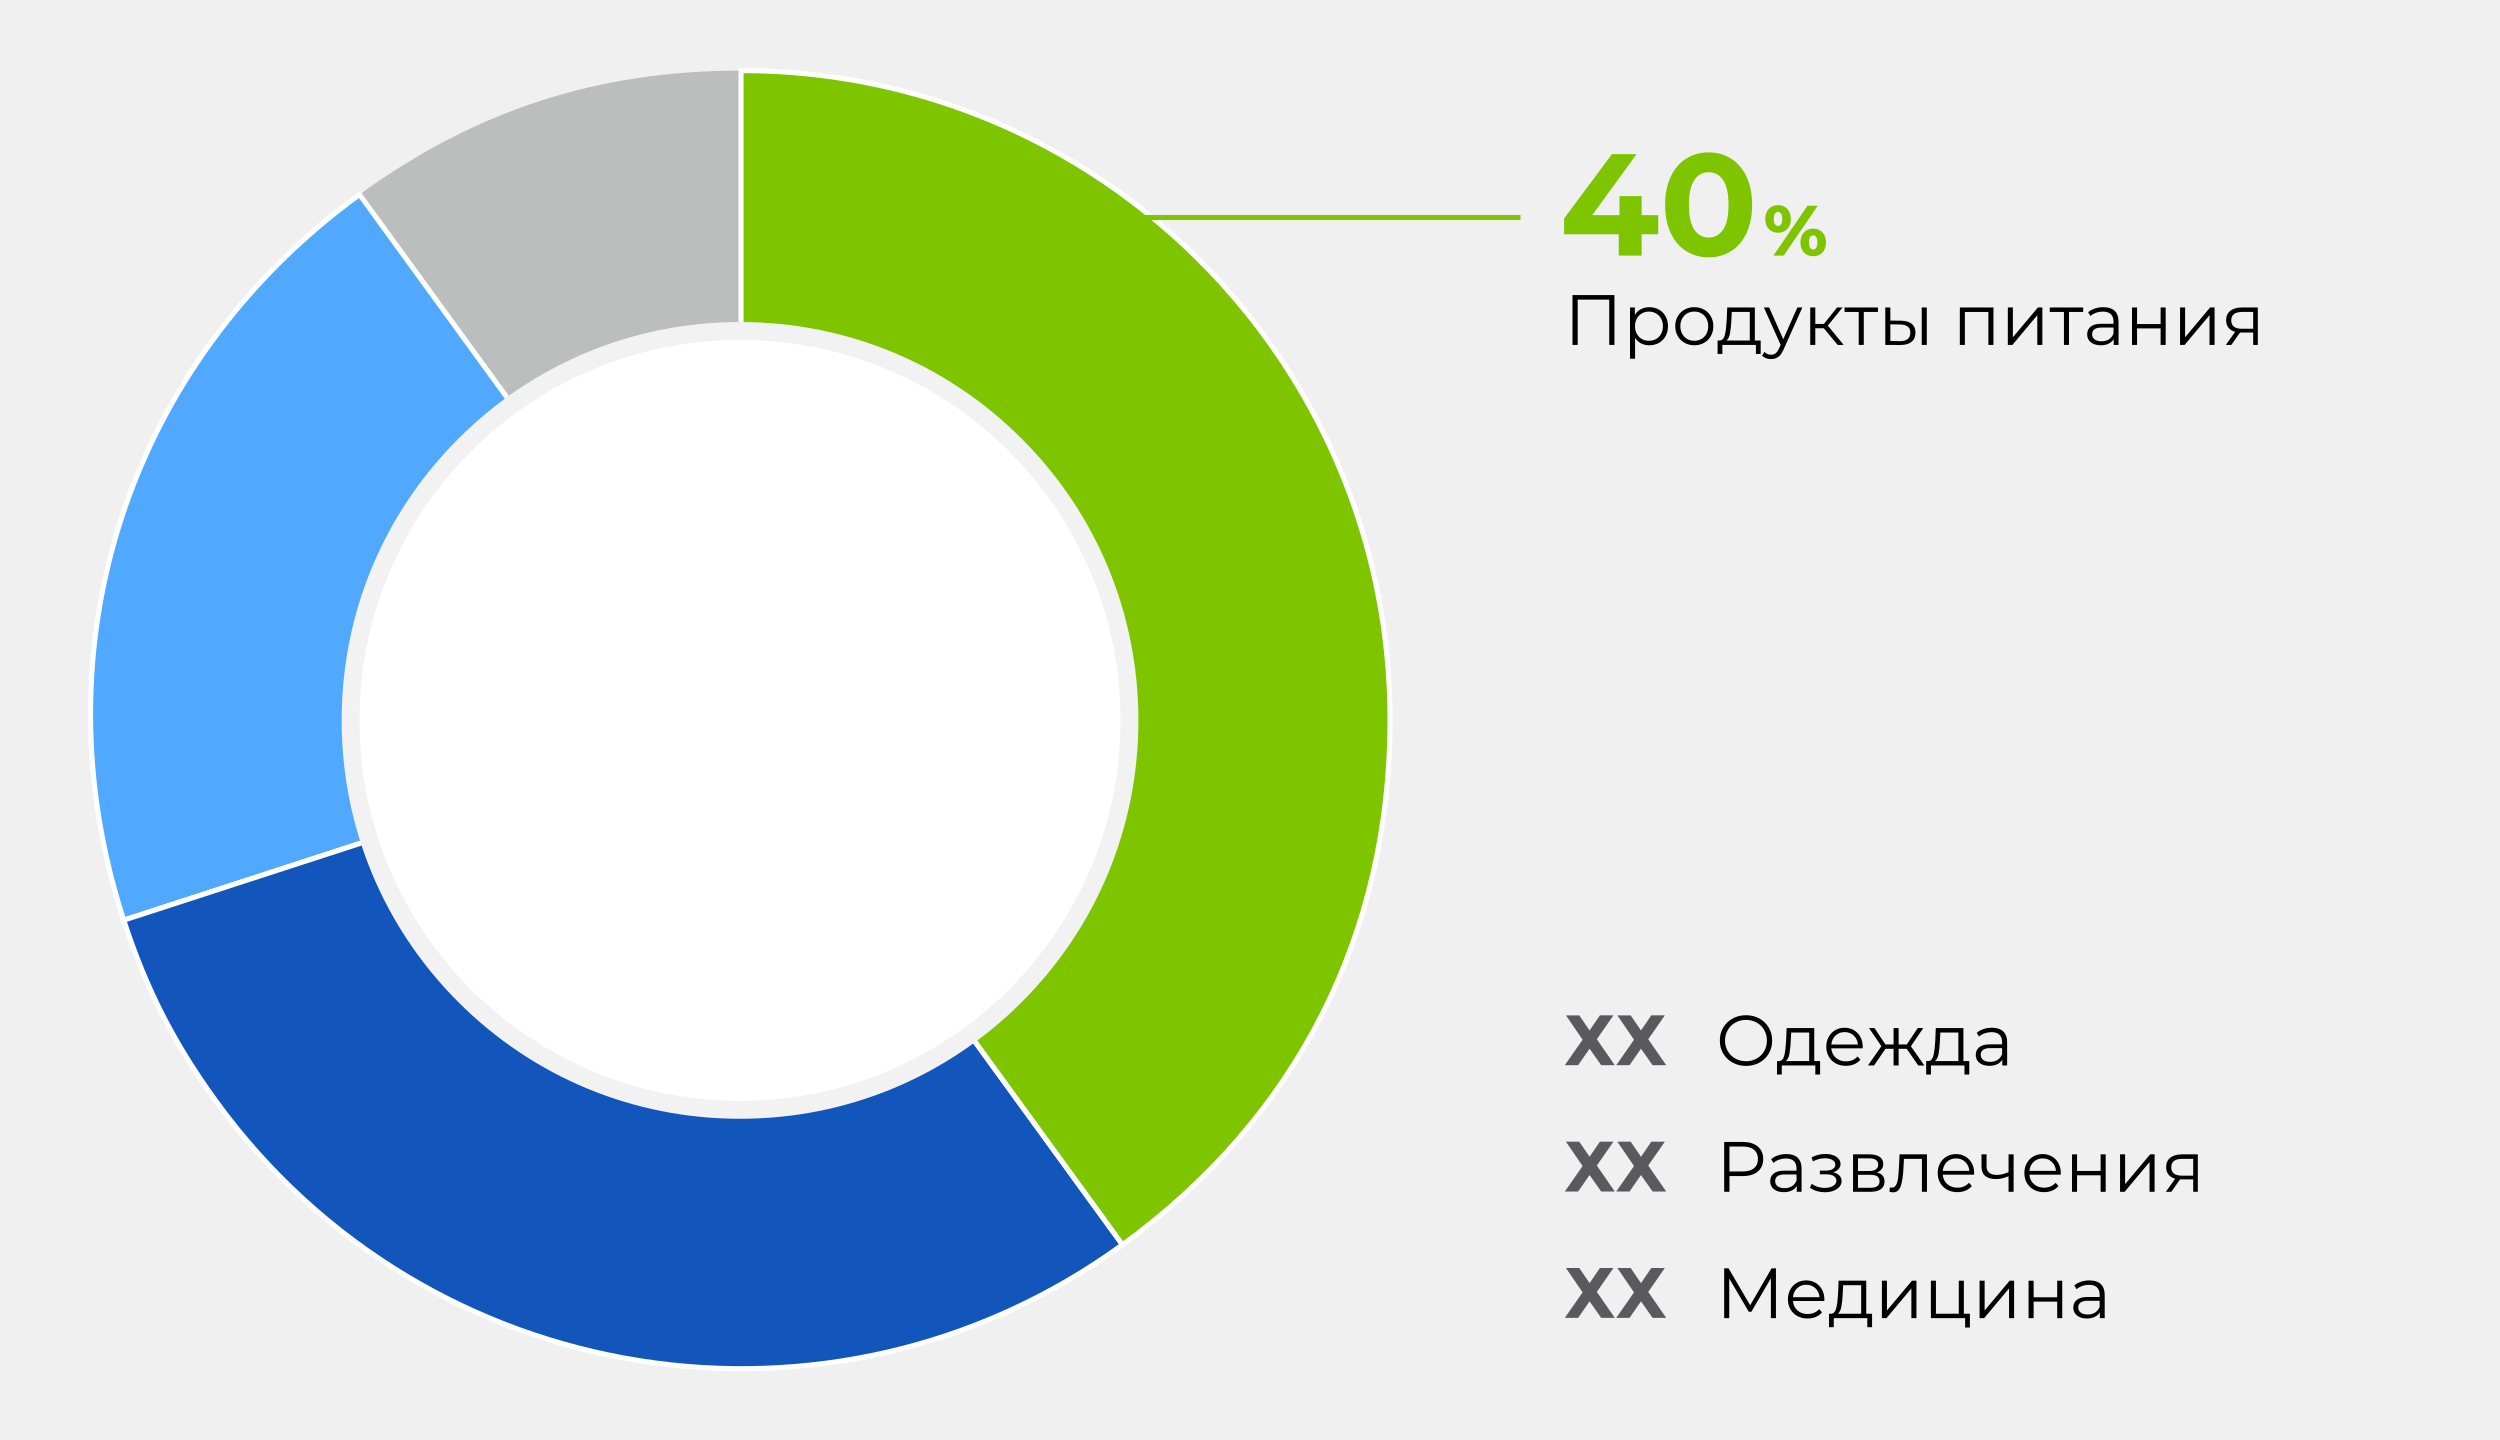
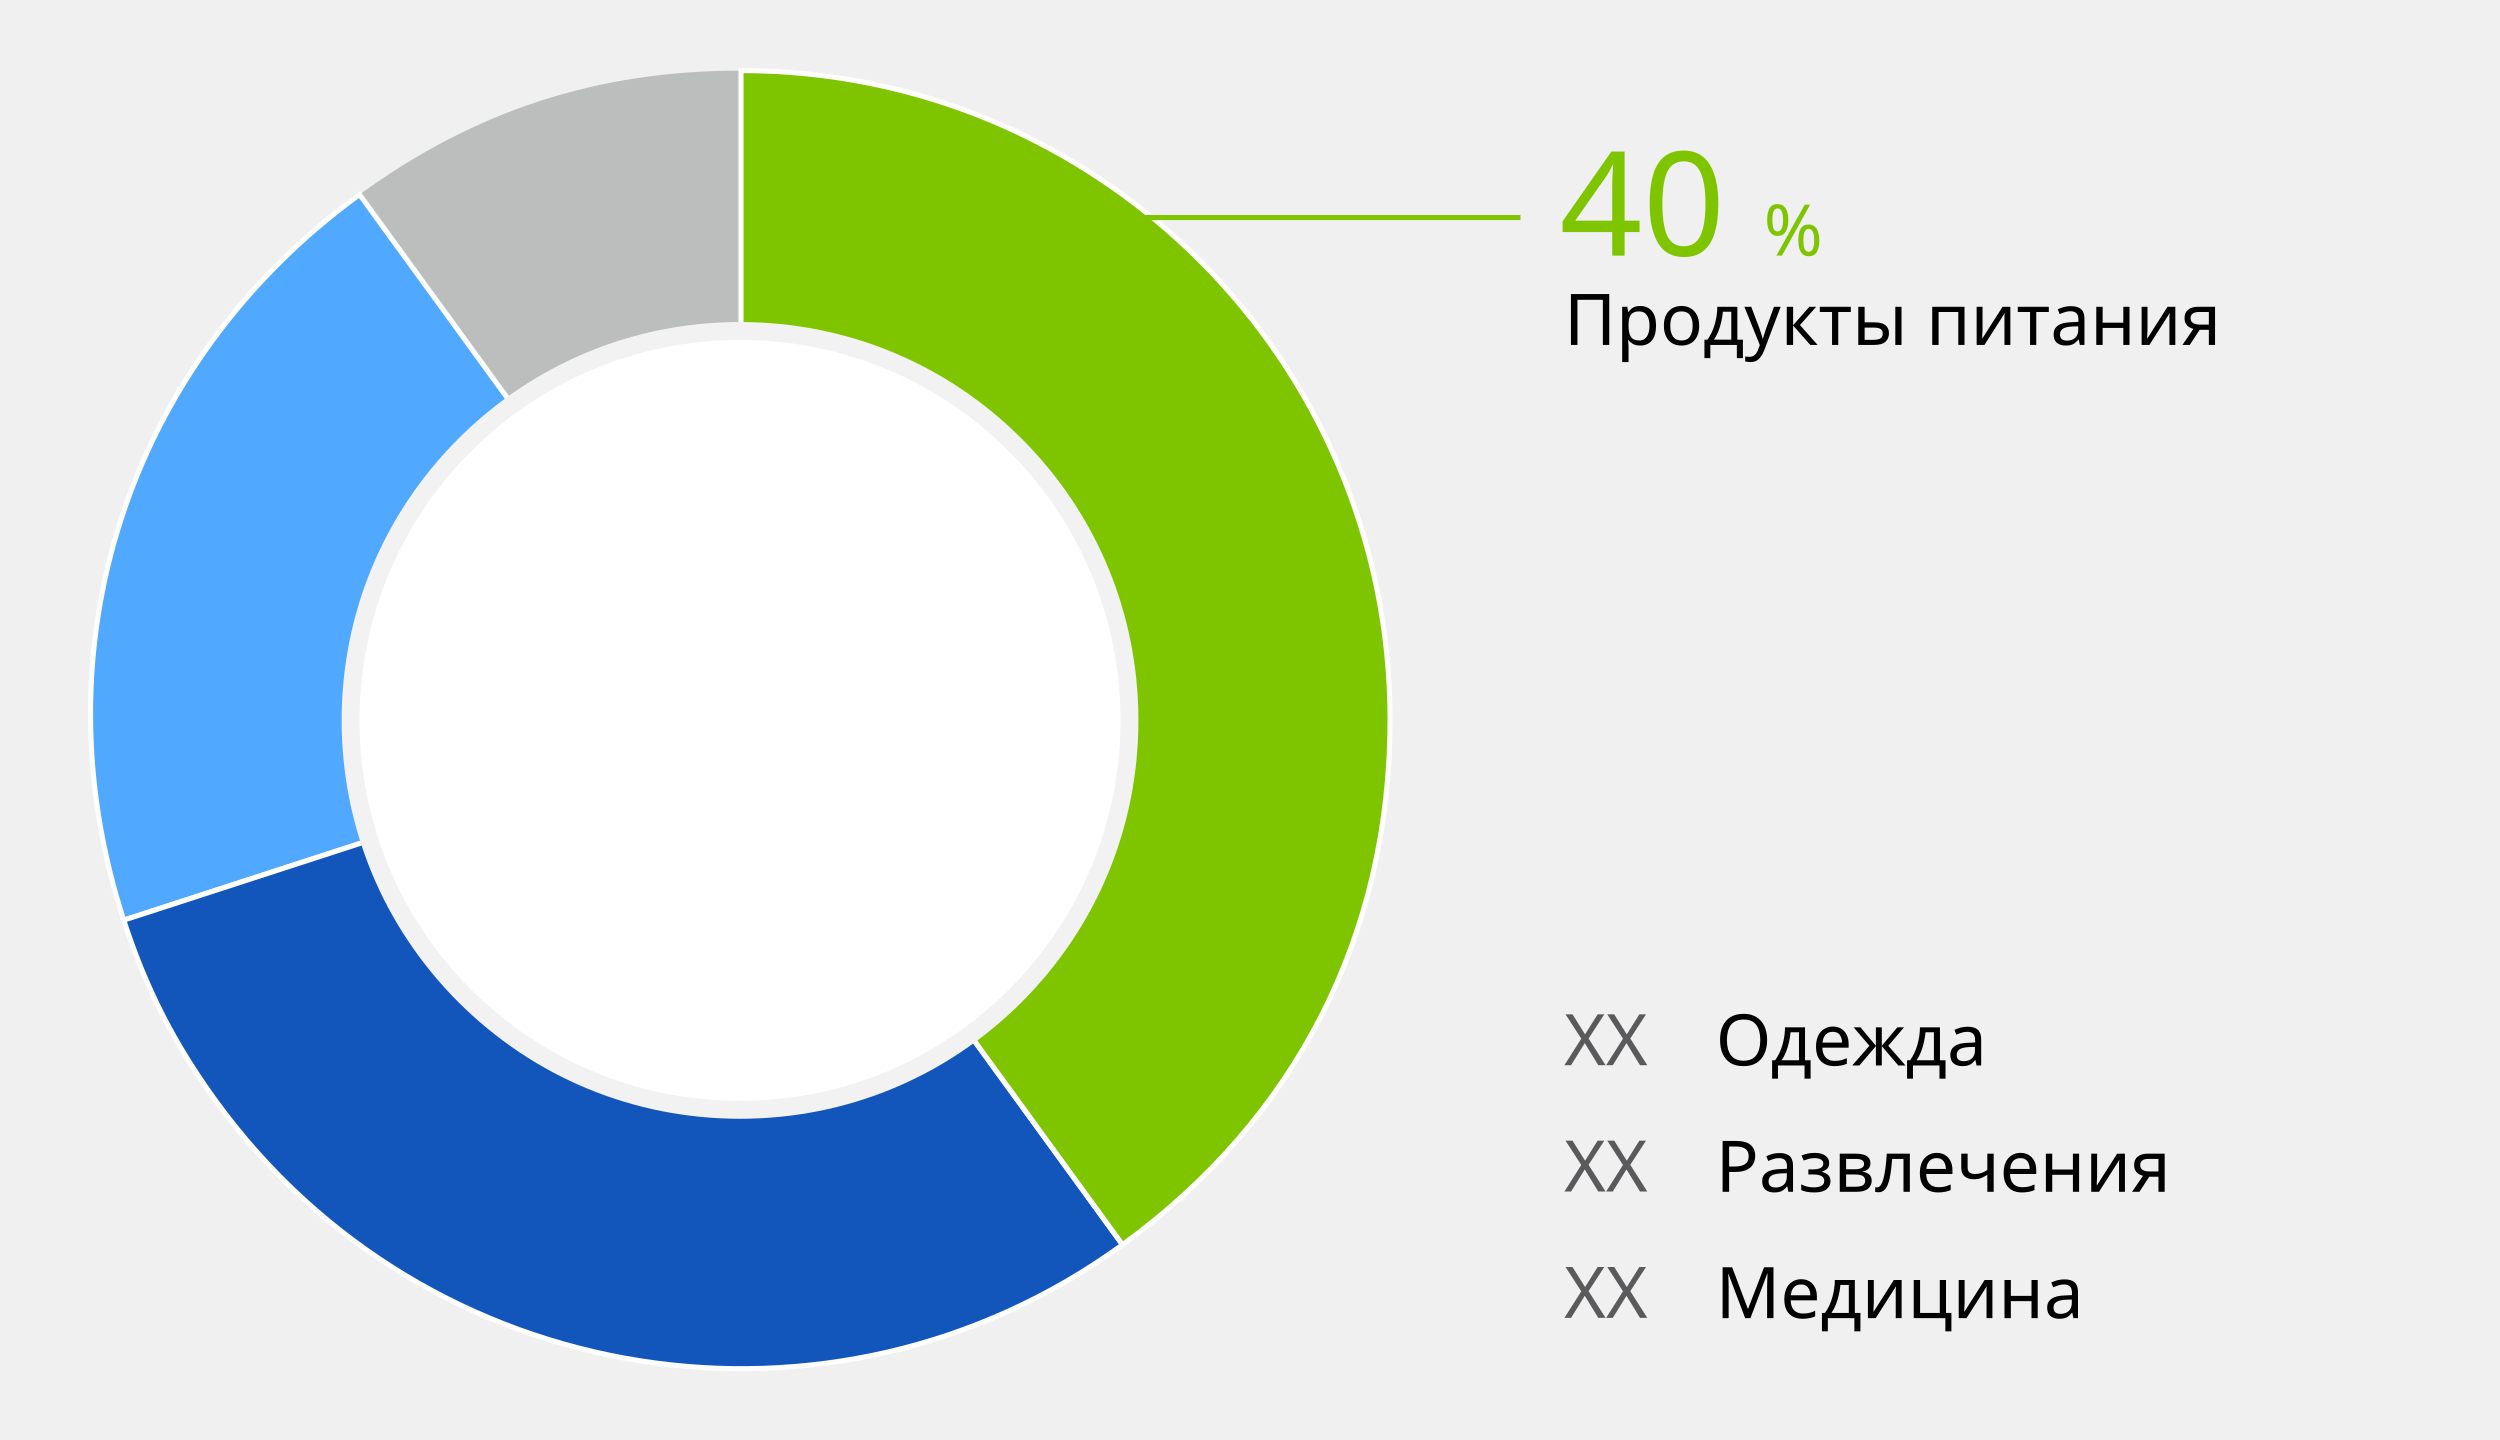
<svg xmlns="http://www.w3.org/2000/svg" id="Layer_1" viewBox="0 0 245.776 141.538">
  <defs>
-     <style>.cls-1,.cls-2{fill:none;}.cls-3{fill:#f2f2f2;}.cls-4{fill:#fff;}.cls-5,.cls-6{fill:#7ec500;}.cls-7{fill:#bcbebe;}.cls-8{fill:#5a5a5c;}.cls-6,.cls-9,.cls-10{stroke:#fff;}.cls-6,.cls-9,.cls-10,.cls-2{stroke-miterlimit:10;stroke-width:.5px;}.cls-9{fill:#1256bb;}.cls-10{fill:#50a8ff;}.cls-2{stroke:#7ec500;}</style>
+     <style>.cls-1,.cls-2{fill:none;}.cls-3{fill:#f2f2f2;}.cls-4{fill:#fff;}.cls-5,.cls-6{fill:#7ec500;}.cls-7{fill:#bcbebe;}.cls-8{font-size:2px;}.cls-8,.cls-9,.cls-10{font-family:Montserrat-Bold, Montserrat;}.cls-6,.cls-11,.cls-12{stroke:#fff;}.cls-6,.cls-11,.cls-12,.cls-2{stroke-miterlimit:10;stroke-width:.5px;}.cls-11{fill:#1256bb;}.cls-12{fill:#50a8ff;}.cls-9{fill:#5a5a5c;}.cls-9,.cls-13,.cls-14{font-size:7px;}.cls-13{font-family:Montserrat-ExtraBold, Montserrat;}.cls-14{font-family:Montserrat-Regular, Montserrat;}.cls-10{font-size:14.253px;}.cls-2{stroke:#7ec500;}</style>
  </defs>
  <g>
    <path class="cls-7" d="M72.849,70.746L35.343,19.124c11.404-8.286,23.41-12.186,37.506-12.186v63.809Z" />
-     <path class="cls-10" d="M72.849,70.746L12.163,90.464c-8.712-26.813,.372-54.769,23.18-71.34l37.506,51.622Z" />
-     <path class="cls-9" d="M72.849,70.746l37.506,51.622c-28.51,20.714-68.414,14.394-89.128-14.117-4.143-5.702-6.885-11.085-9.063-17.788l60.686-19.718Z" />
+     <path class="cls-12" d="M72.849,70.746L12.163,90.464c-8.712-26.813,.372-54.769,23.18-71.34l37.506,51.622Z" />
+     <path class="cls-11" d="M72.849,70.746l37.506,51.622c-28.51,20.714-68.414,14.394-89.128-14.117-4.143-5.702-6.885-11.085-9.063-17.788l60.686-19.718Z" />
    <path class="cls-6" d="M72.849,70.746V6.938c35.241,0,63.809,28.568,63.809,63.809,0,21.144-9.197,39.194-26.303,51.622l-37.506-51.622Z" />
  </g>
-   <g>
-     <path class="cls-5" d="M163.016,23.034h-1.625v2.095h-2.252v-2.095h-5.373v-1.554l4.704-6.328h2.423l-4.361,6h2.679v-1.867h2.181v1.867h1.625v1.881Z" />
-     <path class="cls-5" d="M165.767,24.687c-.646-.408-1.152-1-1.518-1.774s-.549-1.698-.549-2.772,.183-1.998,.549-2.772,.872-1.366,1.518-1.774c.646-.408,1.382-.613,2.209-.613s1.563,.205,2.209,.613c.646,.409,1.152,1,1.518,1.774s.549,1.699,.549,2.772-.183,1.998-.549,2.772-.872,1.366-1.518,1.774c-.646,.409-1.383,.613-2.209,.613s-1.563-.204-2.209-.613Zm3.642-2.123c.347-.522,.52-1.33,.52-2.423s-.173-1.9-.52-2.423c-.347-.522-.825-.784-1.433-.784-.599,0-1.071,.261-1.418,.784-.347,.523-.52,1.331-.52,2.423s.173,1.9,.52,2.423c.347,.522,.819,.784,1.418,.784,.608,0,1.085-.261,1.433-.784Z" />
-     <path class="cls-5" d="M173.892,22.518c-.233-.243-.35-.574-.35-.994,0-.275,.054-.516,.161-.721,.107-.205,.255-.363,.444-.472,.19-.11,.405-.165,.648-.165,.373,0,.676,.123,.91,.367,.233,.245,.35,.575,.35,.991,0,.42-.117,.751-.35,.994s-.537,.364-.91,.364c-.369,0-.67-.121-.903-.364Zm3.801-2.289h1.008l-3.346,4.9h-1.008l3.346-4.9Zm-2.597,1.82c.075-.112,.112-.287,.112-.525s-.037-.413-.112-.525c-.075-.112-.175-.168-.301-.168-.122,0-.221,.057-.298,.171-.077,.114-.115,.288-.115,.521s.039,.407,.115,.521c.077,.114,.176,.171,.298,.171,.126,0,.226-.056,.301-.168Zm2.251,2.779c-.231-.243-.347-.574-.347-.994,0-.415,.117-.746,.35-.991,.233-.245,.534-.367,.903-.367,.373,0,.676,.123,.91,.367,.233,.245,.35,.575,.35,.991,0,.42-.117,.751-.35,.994s-.537,.364-.91,.364c-.373,0-.676-.121-.907-.364Zm1.208-.469c.075-.112,.112-.287,.112-.525,0-.238-.037-.413-.112-.525-.075-.112-.175-.168-.301-.168-.127,0-.227,.056-.301,.168-.075,.112-.112,.287-.112,.525,0,.238,.037,.413,.112,.525s.175,.168,.301,.168c.126,0,.226-.056,.301-.168Z" />
-   </g>
-   <g>
-     <path d="M158.715,29.009v4.9h-.511v-4.452h-3.101v4.452h-.511v-4.9h4.123Z" />
-     <path d="M163.083,30.434c.28,.156,.499,.377,.658,.661,.158,.285,.238,.609,.238,.974,0,.368-.08,.695-.238,.98-.159,.285-.377,.506-.655,.662s-.591,.234-.941,.234c-.299,0-.568-.061-.809-.185s-.438-.305-.591-.543v2.052h-.497v-5.04h.476v.728c.149-.242,.346-.429,.591-.56s.521-.196,.83-.196c.345,0,.658,.078,.938,.234Zm-.273,2.891c.21-.118,.374-.288,.494-.507,.119-.22,.178-.469,.178-.749s-.06-.528-.178-.746c-.119-.217-.284-.386-.494-.507s-.443-.183-.7-.183c-.261,0-.496,.061-.703,.183-.208,.121-.371,.29-.49,.507-.119,.218-.179,.466-.179,.746s.06,.529,.179,.749c.119,.219,.282,.389,.49,.507,.207,.119,.442,.179,.703,.179,.257,0,.49-.06,.7-.179Z" />
-     <path d="M165.61,33.703c-.285-.161-.509-.384-.672-.669-.164-.284-.245-.606-.245-.966s.082-.682,.245-.966c.163-.285,.387-.507,.672-.665,.285-.159,.604-.238,.959-.238,.354,0,.674,.079,.959,.238,.285,.158,.507,.38,.668,.665,.161,.284,.242,.606,.242,.966s-.081,.682-.242,.966c-.161,.285-.384,.508-.668,.669-.285,.16-.605,.241-.959,.241-.355,0-.674-.081-.959-.241Zm1.663-.379c.207-.118,.37-.288,.486-.507,.117-.22,.175-.469,.175-.749s-.058-.529-.175-.749-.279-.389-.486-.508c-.208-.119-.442-.179-.704-.179-.262,0-.496,.06-.704,.179s-.371,.288-.49,.508c-.119,.22-.179,.469-.179,.749s.06,.529,.179,.749c.119,.219,.282,.389,.49,.507,.207,.119,.442,.179,.704,.179,.261,0,.496-.06,.704-.179Z" />
-     <path d="M173.093,33.476v1.322h-.469v-.889h-3.297v.889h-.469v-1.322h.21c.248-.015,.415-.196,.504-.547,.089-.35,.149-.84,.182-1.47l.049-1.231h2.716v3.248h.574Zm-3.017-.697c-.065,.339-.182,.571-.35,.697h2.296v-2.808h-1.771l-.042,.819c-.023,.522-.068,.953-.133,1.291Z" />
-     <path d="M177.188,30.228l-1.841,4.123c-.149,.345-.322,.59-.518,.734-.196,.144-.432,.217-.707,.217-.177,0-.343-.027-.497-.084-.154-.056-.287-.14-.399-.252l.231-.371c.186,.188,.411,.28,.672,.28,.168,0,.311-.047,.431-.14,.119-.094,.23-.252,.333-.477l.161-.356-1.645-3.675h.518l1.386,3.129,1.386-3.129h.49Z" />
-     <path d="M179.302,32.272h-.84v1.638h-.497v-3.682h.497v1.616h.847l1.295-1.616h.539l-1.449,1.784,1.554,1.897h-.588l-1.358-1.638Z" />
-     <path d="M184.622,30.668h-1.393v3.241h-.497v-3.241h-1.393v-.44h3.283v.44Z" />
-     <path d="M187.947,31.837c.243,.201,.364,.49,.364,.868,0,.393-.13,.693-.392,.903-.262,.21-.635,.312-1.12,.308l-1.456-.007v-3.682h.497v1.288l1.05,.014c.462,.005,.815,.107,1.057,.308Zm-.402,1.495c.175-.143,.262-.352,.262-.627,0-.271-.086-.472-.259-.602-.173-.131-.432-.198-.777-.203l-.931-.015v1.639l.931,.014c.341,.005,.599-.065,.774-.206Zm1.382-3.104h.497v3.682h-.497v-3.682Z" />
-     <path d="M195.976,30.228v3.682h-.497v-3.241h-2.31v3.241h-.497v-3.682h3.304Z" />
-     <path d="M197.39,30.228h.497v2.926l2.457-2.926h.441v3.682h-.497v-2.926l-2.45,2.926h-.448v-3.682Z" />
-     <path d="M204.796,30.668h-1.393v3.241h-.497v-3.241h-1.393v-.44h3.283v.44Z" />
-     <path d="M207.89,30.56c.256,.24,.385,.597,.385,1.067v2.282h-.476v-.574c-.112,.191-.276,.341-.493,.448-.217,.107-.475,.161-.773,.161-.411,0-.738-.099-.98-.294-.243-.196-.364-.455-.364-.777,0-.312,.113-.565,.339-.756,.227-.191,.587-.287,1.081-.287h1.169v-.224c0-.317-.088-.559-.266-.725-.178-.166-.436-.249-.777-.249-.233,0-.457,.039-.672,.116-.215,.076-.399,.183-.553,.318l-.224-.371c.186-.159,.411-.281,.672-.367,.261-.087,.537-.13,.826-.13,.48,0,.849,.12,1.106,.36Zm-.56,2.8c.201-.128,.35-.314,.448-.557v-.602h-1.155c-.63,0-.945,.22-.945,.658,0,.215,.082,.384,.245,.507,.164,.124,.392,.185,.686,.185,.28,0,.52-.064,.721-.192Z" />
-     <path d="M209.597,30.228h.497v1.631h2.317v-1.631h.497v3.682h-.497v-1.624h-2.317v1.624h-.497v-3.682Z" />
-     <path d="M214.322,30.228h.497v2.926l2.457-2.926h.441v3.682h-.497v-2.926l-2.45,2.926h-.448v-3.682Z" />
-     <path d="M221.966,30.228v3.682h-.455v-1.218h-1.295l-.854,1.218h-.539l.917-1.288c-.285-.079-.504-.215-.658-.406-.154-.191-.231-.434-.231-.728,0-.411,.14-.724,.42-.939,.28-.214,.663-.321,1.148-.321h1.547Zm-1.568,2.093h1.113v-1.652h-1.078c-.719,0-1.078,.278-1.078,.833,0,.546,.348,.819,1.043,.819Z" />
-   </g>
-   <g>
-     <path class="cls-8" d="M155.257,99.82l1.015,1.484,1.015-1.484h1.33l-1.631,2.346,1.764,2.555h-1.337l-1.141-1.624-1.127,1.624h-1.309l1.75-2.506-1.638-2.394h1.309Z" />
-     <path class="cls-8" d="M160.311,99.82l1.015,1.484,1.015-1.484h1.33l-1.631,2.346,1.764,2.555h-1.337l-1.141-1.624-1.127,1.624h-1.309l1.75-2.506-1.638-2.394h1.309Z" />
-   </g>
-   <g>
-     <path d="M170.334,104.465c-.394-.218-.702-.515-.924-.893s-.333-.803-.333-1.274c0-.471,.111-.895,.333-1.273s.53-.676,.924-.893c.395-.218,.835-.326,1.32-.326s.923,.107,1.312,.322,.696,.513,.92,.893c.224,.381,.336,.807,.336,1.277,0,.472-.112,.897-.336,1.277-.224,.381-.531,.679-.92,.893-.39,.215-.827,.322-1.312,.322s-.925-.108-1.32-.325Zm2.37-.399c.312-.175,.558-.417,.735-.728,.178-.31,.266-.657,.266-1.04s-.088-.729-.266-1.039c-.177-.31-.422-.554-.735-.729s-.663-.263-1.05-.263c-.388,0-.739,.088-1.054,.263s-.562,.418-.742,.729c-.18,.31-.27,.656-.27,1.039s.09,.73,.27,1.04c.179,.31,.427,.553,.742,.728s.666,.263,1.054,.263c.387,0,.737-.088,1.05-.263Z" />
-     <path d="M178.934,104.315v1.322h-.469v-.889h-3.297v.889h-.469v-1.322h.21c.248-.015,.415-.196,.504-.547,.089-.35,.149-.84,.182-1.47l.049-1.231h2.716v3.248h.574Zm-3.017-.697c-.065,.339-.182,.571-.35,.697h2.296v-2.808h-1.771l-.042,.819c-.023,.522-.068,.953-.133,1.291Z" />
-     <path d="M183.119,103.062h-3.08c.028,.382,.175,.691,.441,.927,.266,.236,.602,.353,1.008,.353,.229,0,.439-.041,.63-.122,.191-.082,.357-.202,.497-.36l.28,.321c-.164,.196-.368,.346-.613,.448-.245,.102-.514,.154-.808,.154-.378,0-.713-.081-1.005-.241-.291-.161-.519-.384-.682-.669-.164-.284-.245-.606-.245-.966s.078-.682,.234-.966c.156-.285,.371-.507,.644-.665,.273-.159,.58-.238,.92-.238s.646,.079,.917,.238c.271,.158,.483,.379,.637,.661,.154,.282,.231,.606,.231,.97l-.007,.154Zm-2.67-1.257c-.24,.227-.377,.521-.409,.886h2.611c-.033-.364-.169-.659-.41-.886s-.54-.34-.899-.34c-.354,0-.652,.113-.893,.34Z" />
-     <path d="M187.453,103.111h-.798v1.638h-.497v-1.638h-.798l-1.127,1.638h-.595l1.323-1.897-1.218-1.784h.539l1.078,1.616h.798v-1.616h.497v1.616h.798l1.085-1.616h.539l-1.218,1.792,1.323,1.89h-.595l-1.134-1.638Z" />
-     <path d="M193.598,104.315v1.322h-.469v-.889h-3.297v.889h-.469v-1.322h.21c.248-.015,.415-.196,.504-.547,.089-.35,.149-.84,.182-1.47l.049-1.231h2.716v3.248h.574Zm-3.017-.697c-.065,.339-.182,.571-.35,.697h2.296v-2.808h-1.771l-.042,.819c-.023,.522-.068,.953-.133,1.291Z" />
-     <path d="M196.938,101.399c.256,.24,.385,.597,.385,1.067v2.282h-.476v-.574c-.112,.191-.276,.341-.493,.448-.217,.107-.475,.161-.773,.161-.411,0-.738-.099-.98-.294-.243-.196-.364-.455-.364-.777,0-.312,.113-.565,.339-.756,.227-.191,.587-.287,1.081-.287h1.169v-.224c0-.317-.088-.559-.266-.725-.178-.166-.436-.249-.777-.249-.233,0-.457,.039-.672,.116-.215,.076-.399,.183-.553,.318l-.224-.371c.186-.159,.411-.281,.672-.367,.261-.087,.537-.13,.826-.13,.48,0,.849,.12,1.106,.36Zm-.56,2.8c.201-.128,.35-.314,.448-.557v-.602h-1.155c-.63,0-.945,.22-.945,.658,0,.215,.082,.384,.245,.507,.164,.124,.392,.185,.686,.185,.28,0,.52-.064,.721-.192Z" />
-   </g>
-   <g>
-     <path class="cls-8" d="M155.257,112.239l1.015,1.484,1.015-1.484h1.33l-1.631,2.346,1.764,2.555h-1.337l-1.141-1.624-1.127,1.624h-1.309l1.75-2.506-1.638-2.394h1.309Z" />
-     <path class="cls-8" d="M160.311,112.239l1.015,1.484,1.015-1.484h1.33l-1.631,2.346,1.764,2.555h-1.337l-1.141-1.624-1.127,1.624h-1.309l1.75-2.506-1.638-2.394h1.309Z" />
-   </g>
-   <g>
-     <path d="M172.809,112.715c.354,.299,.532,.71,.532,1.232s-.178,.932-.532,1.228c-.354,.296-.845,.444-1.47,.444h-1.316v1.547h-.518v-4.9h1.834c.625,0,1.115,.149,1.47,.448Zm-.371,2.132c.257-.213,.385-.513,.385-.899,0-.397-.128-.701-.385-.914-.256-.212-.627-.318-1.113-.318h-1.302v2.45h1.302c.485,0,.856-.106,1.113-.318Z" />
-     <path d="M176.729,113.818c.256,.24,.385,.597,.385,1.067v2.282h-.476v-.574c-.112,.191-.276,.341-.493,.448-.217,.107-.475,.161-.773,.161-.411,0-.738-.099-.98-.294-.243-.196-.364-.455-.364-.777,0-.312,.113-.565,.339-.756,.227-.191,.587-.287,1.081-.287h1.169v-.224c0-.317-.088-.559-.266-.725-.178-.166-.436-.249-.777-.249-.233,0-.457,.039-.672,.116-.215,.076-.399,.183-.553,.318l-.224-.371c.186-.159,.411-.281,.672-.367,.261-.087,.537-.13,.826-.13,.48,0,.849,.12,1.106,.36Zm-.56,2.8c.201-.128,.35-.314,.448-.557v-.602h-1.155c-.63,0-.945,.22-.945,.658,0,.215,.082,.384,.245,.507,.164,.124,.392,.185,.686,.185,.28,0,.52-.064,.721-.192Z" />
-     <path d="M180.834,115.565c.142,.149,.213,.331,.213,.546,0,.214-.073,.405-.22,.573s-.347,.298-.599,.389-.53,.137-.833,.137c-.266,0-.527-.038-.784-.115-.256-.077-.48-.19-.672-.34l.168-.371c.168,.126,.364,.225,.588,.294,.224,.07,.451,.105,.679,.105,.34,0,.62-.065,.836-.192,.217-.129,.326-.303,.326-.521,0-.196-.089-.35-.266-.459s-.42-.164-.728-.164h-.63v-.364h.602c.275,0,.497-.053,.665-.157,.168-.105,.252-.246,.252-.424,0-.196-.095-.35-.284-.462s-.435-.168-.738-.168c-.397,0-.789,.101-1.176,.301l-.14-.385c.439-.229,.894-.343,1.365-.343,.28,0,.533,.041,.759,.122,.227,.082,.404,.197,.532,.347s.192,.322,.192,.518c0,.186-.064,.352-.192,.497s-.302,.252-.521,.322c.261,.06,.463,.166,.606,.315Z" />
-     <path d="M185.269,116.166c0,.322-.119,.569-.357,.742-.238,.173-.593,.259-1.064,.259h-1.673v-3.682h1.624c.42,0,.749,.081,.987,.245,.238,.163,.357,.397,.357,.699,0,.201-.055,.372-.164,.515-.11,.143-.263,.249-.459,.318,.499,.117,.749,.418,.749,.903Zm-2.611-1.043h1.106c.285,0,.503-.054,.655-.161,.151-.107,.228-.264,.228-.469s-.076-.359-.228-.462c-.152-.102-.37-.154-.655-.154h-1.106v1.246Zm1.883,1.498c.158-.102,.238-.264,.238-.483,0-.219-.072-.381-.217-.486-.145-.104-.373-.157-.686-.157h-1.218v1.281h1.169c.317,0,.555-.052,.714-.154Z" />
-     <path d="M189.441,113.486v3.682h-.497v-3.241h-1.764l-.049,.91c-.038,.766-.127,1.353-.266,1.764-.14,.411-.39,.616-.749,.616-.098,0-.217-.019-.357-.056l.035-.427c.084,.019,.143,.027,.175,.027,.191,0,.336-.088,.434-.266,.098-.178,.163-.397,.196-.658,.033-.261,.06-.606,.084-1.036l.063-1.315h2.695Z" />
-     <path d="M194.074,115.481h-3.08c.028,.382,.175,.691,.441,.927,.266,.236,.602,.353,1.008,.353,.229,0,.439-.041,.63-.122,.191-.082,.357-.202,.497-.36l.28,.321c-.164,.196-.368,.346-.613,.448-.245,.102-.514,.154-.808,.154-.378,0-.713-.081-1.005-.241-.291-.161-.519-.384-.682-.669-.164-.284-.245-.606-.245-.966s.078-.682,.234-.966c.156-.285,.371-.507,.644-.665,.273-.159,.58-.238,.92-.238s.646,.079,.917,.238c.271,.158,.483,.379,.637,.661,.154,.282,.231,.606,.231,.97l-.007,.154Zm-2.67-1.257c-.24,.227-.377,.521-.409,.886h2.611c-.033-.364-.169-.659-.41-.886s-.54-.34-.899-.34c-.354,0-.652,.113-.893,.34Z" />
-     <path d="M197.959,113.486v3.682h-.497v-1.533c-.424,.186-.842,.28-1.253,.28-.443,0-.789-.102-1.036-.305-.248-.203-.371-.508-.371-.913v-1.211h.497v1.183c0,.275,.088,.484,.266,.627,.178,.142,.422,.213,.735,.213,.345,0,.732-.091,1.162-.273v-1.75h.497Z" />
-     <path d="M202.593,115.481h-3.08c.028,.382,.175,.691,.441,.927,.266,.236,.602,.353,1.008,.353,.229,0,.439-.041,.63-.122,.191-.082,.357-.202,.497-.36l.28,.321c-.164,.196-.368,.346-.613,.448-.245,.102-.514,.154-.808,.154-.378,0-.713-.081-1.005-.241-.291-.161-.519-.384-.682-.669-.164-.284-.245-.606-.245-.966s.078-.682,.234-.966c.156-.285,.371-.507,.644-.665,.273-.159,.58-.238,.92-.238s.646,.079,.917,.238c.271,.158,.483,.379,.637,.661,.154,.282,.231,.606,.231,.97l-.007,.154Zm-2.67-1.257c-.24,.227-.377,.521-.409,.886h2.611c-.033-.364-.169-.659-.41-.886s-.54-.34-.899-.34c-.354,0-.652,.113-.893,.34Z" />
-     <path d="M203.699,113.486h.497v1.631h2.317v-1.631h.497v3.682h-.497v-1.624h-2.317v1.624h-.497v-3.682Z" />
-     <path d="M208.424,113.486h.497v2.926l2.457-2.926h.441v3.682h-.497v-2.926l-2.45,2.926h-.448v-3.682Z" />
-     <path d="M216.069,113.486v3.682h-.455v-1.218h-1.295l-.854,1.218h-.539l.917-1.288c-.285-.079-.504-.215-.658-.406-.154-.191-.231-.434-.231-.728,0-.411,.14-.724,.42-.939,.28-.214,.663-.321,1.148-.321h1.547Zm-1.568,2.093h1.113v-1.652h-1.078c-.719,0-1.078,.278-1.078,.833,0,.546,.348,.819,1.043,.819Z" />
-   </g>
-   <g>
-     <path class="cls-8" d="M155.257,124.659l1.015,1.484,1.015-1.484h1.33l-1.631,2.346,1.764,2.555h-1.337l-1.141-1.624-1.127,1.624h-1.309l1.75-2.506-1.638-2.394h1.309Z" />
-     <path class="cls-8" d="M160.311,124.659l1.015,1.484,1.015-1.484h1.33l-1.631,2.346,1.764,2.555h-1.337l-1.141-1.624-1.127,1.624h-1.309l1.75-2.506-1.638-2.394h1.309Z" />
-   </g>
-   <g>
-     <path d="M174.594,124.687v4.9h-.497v-3.92l-1.925,3.297h-.245l-1.925-3.276v3.899h-.497v-4.9h.427l2.128,3.634,2.107-3.634h.427Z" />
-     <path d="M179.347,127.901h-3.08c.028,.382,.175,.691,.441,.927,.266,.236,.602,.353,1.008,.353,.229,0,.439-.041,.63-.122,.191-.082,.357-.202,.497-.36l.28,.321c-.164,.196-.368,.346-.613,.448-.245,.102-.514,.154-.808,.154-.378,0-.713-.081-1.005-.241-.291-.161-.519-.384-.682-.669-.164-.284-.245-.606-.245-.966s.078-.682,.234-.966c.156-.285,.371-.507,.644-.665,.273-.159,.58-.238,.92-.238s.646,.079,.917,.238c.271,.158,.483,.379,.637,.661,.154,.282,.231,.606,.231,.97l-.007,.154Zm-2.67-1.257c-.24,.227-.377,.521-.409,.886h2.611c-.033-.364-.169-.659-.41-.886s-.54-.34-.899-.34c-.354,0-.652,.113-.893,.34Z" />
-     <path d="M184.044,129.154v1.322h-.469v-.889h-3.297v.889h-.469v-1.322h.21c.248-.015,.415-.196,.504-.547,.089-.35,.149-.84,.182-1.47l.049-1.231h2.716v3.248h.574Zm-3.017-.697c-.065,.339-.182,.571-.35,.697h2.296v-2.808h-1.771l-.042,.819c-.023,.522-.068,.953-.133,1.291Z" />
-     <path d="M185.01,125.906h.497v2.926l2.457-2.926h.441v3.682h-.497v-2.926l-2.45,2.926h-.448v-3.682Z" />
-     <path d="M193.662,129.154v1.357h-.469v-.924h-3.367v-3.682h.497v3.248h2.247v-3.248h.497v3.248h.595Z" />
-     <path d="M194.613,125.906h.497v2.926l2.457-2.926h.441v3.682h-.497v-2.926l-2.45,2.926h-.448v-3.682Z" />
-     <path d="M199.429,125.906h.497v1.631h2.317v-1.631h.497v3.682h-.497v-1.624h-2.317v1.624h-.497v-3.682Z" />
-     <path d="M206.528,126.238c.256,.24,.385,.597,.385,1.067v2.282h-.476v-.574c-.112,.191-.276,.341-.493,.448-.217,.107-.475,.161-.773,.161-.411,0-.738-.099-.98-.294-.243-.196-.364-.455-.364-.777,0-.312,.113-.565,.339-.756,.227-.191,.587-.287,1.081-.287h1.169v-.224c0-.317-.088-.559-.266-.725-.178-.166-.436-.249-.777-.249-.233,0-.457,.039-.672,.116-.215,.076-.399,.183-.553,.318l-.224-.371c.186-.159,.411-.281,.672-.367,.261-.087,.537-.13,.826-.13,.48,0,.849,.12,1.106,.36Zm-.56,2.8c.201-.128,.35-.314,.448-.557v-.602h-1.155c-.63,0-.945,.22-.945,.658,0,.215,.082,.384,.245,.507,.164,.124,.392,.185,.686,.185,.28,0,.52-.064,.721-.192Z" />
-   </g>
+   <text class="cls-5" transform="translate(153.3243 25.1293)">
+     <tspan class="cls-10" x="0" y="0">40</tspan>
+     <tspan class="cls-8" x="19.498" y="0"> </tspan>
+     <tspan class="cls-13" x="20.064" y="0">%</tspan>
+   </text>
+   <text class="cls-14" transform="translate(153.7665 33.9093)">
+     <tspan x="0" y="0">Продукты питания</tspan>
+   </text>
+   <text class="cls-9" transform="translate(153.7665 104.7202)">
+     <tspan x="0" y="0">ХХ</tspan>
+   </text>
+   <text class="cls-14" transform="translate(168.6791 104.7486)">
+     <tspan x="0" y="0">Одежда</tspan>
+   </text>
+   <text class="cls-9" transform="translate(153.7665 117.1392)">
+     <tspan x="0" y="0">ХХ</tspan>
+   </text>
+   <text class="cls-14" transform="translate(168.6791 117.1675)">
+     <tspan x="0" y="0">Развлечения</tspan>
+   </text>
+   <text class="cls-9" transform="translate(153.7665 129.5591)">
+     <tspan x="0" y="0">ХХ</tspan>
+   </text>
+   <text class="cls-14" transform="translate(168.6791 129.5874)">
+     <tspan x="0" y="0">Медицина</tspan>
+   </text>
  <polyline class="cls-1" points="196.441 -14.295 13.065 -14.295 13.065 155.413" />
  <path class="cls-4" d="M72.752,109.108c-21.111,0-38.285-17.175-38.285-38.285s17.175-38.285,38.285-38.285,38.285,17.175,38.285,38.285-17.175,38.285-38.285,38.285" />
  <path class="cls-3" d="M72.752,33.417c20.659,0,37.406,16.747,37.406,37.406s-16.747,37.406-37.406,37.406-37.406-16.747-37.406-37.406,16.747-37.406,37.406-37.406m0-1.759c-10.461,0-20.296,4.074-27.694,11.471-7.397,7.397-11.471,17.232-11.471,27.694s4.074,20.296,11.471,27.694c7.397,7.397,17.233,11.471,27.694,11.471s20.296-4.074,27.694-11.471c7.397-7.397,11.471-17.233,11.471-27.694s-4.074-20.296-11.471-27.694c-7.397-7.397-17.233-11.471-27.694-11.471" />
+   <text />
  <line class="cls-2" x1="104.753" y1="21.383" x2="149.479" y2="21.383" />
</svg>
